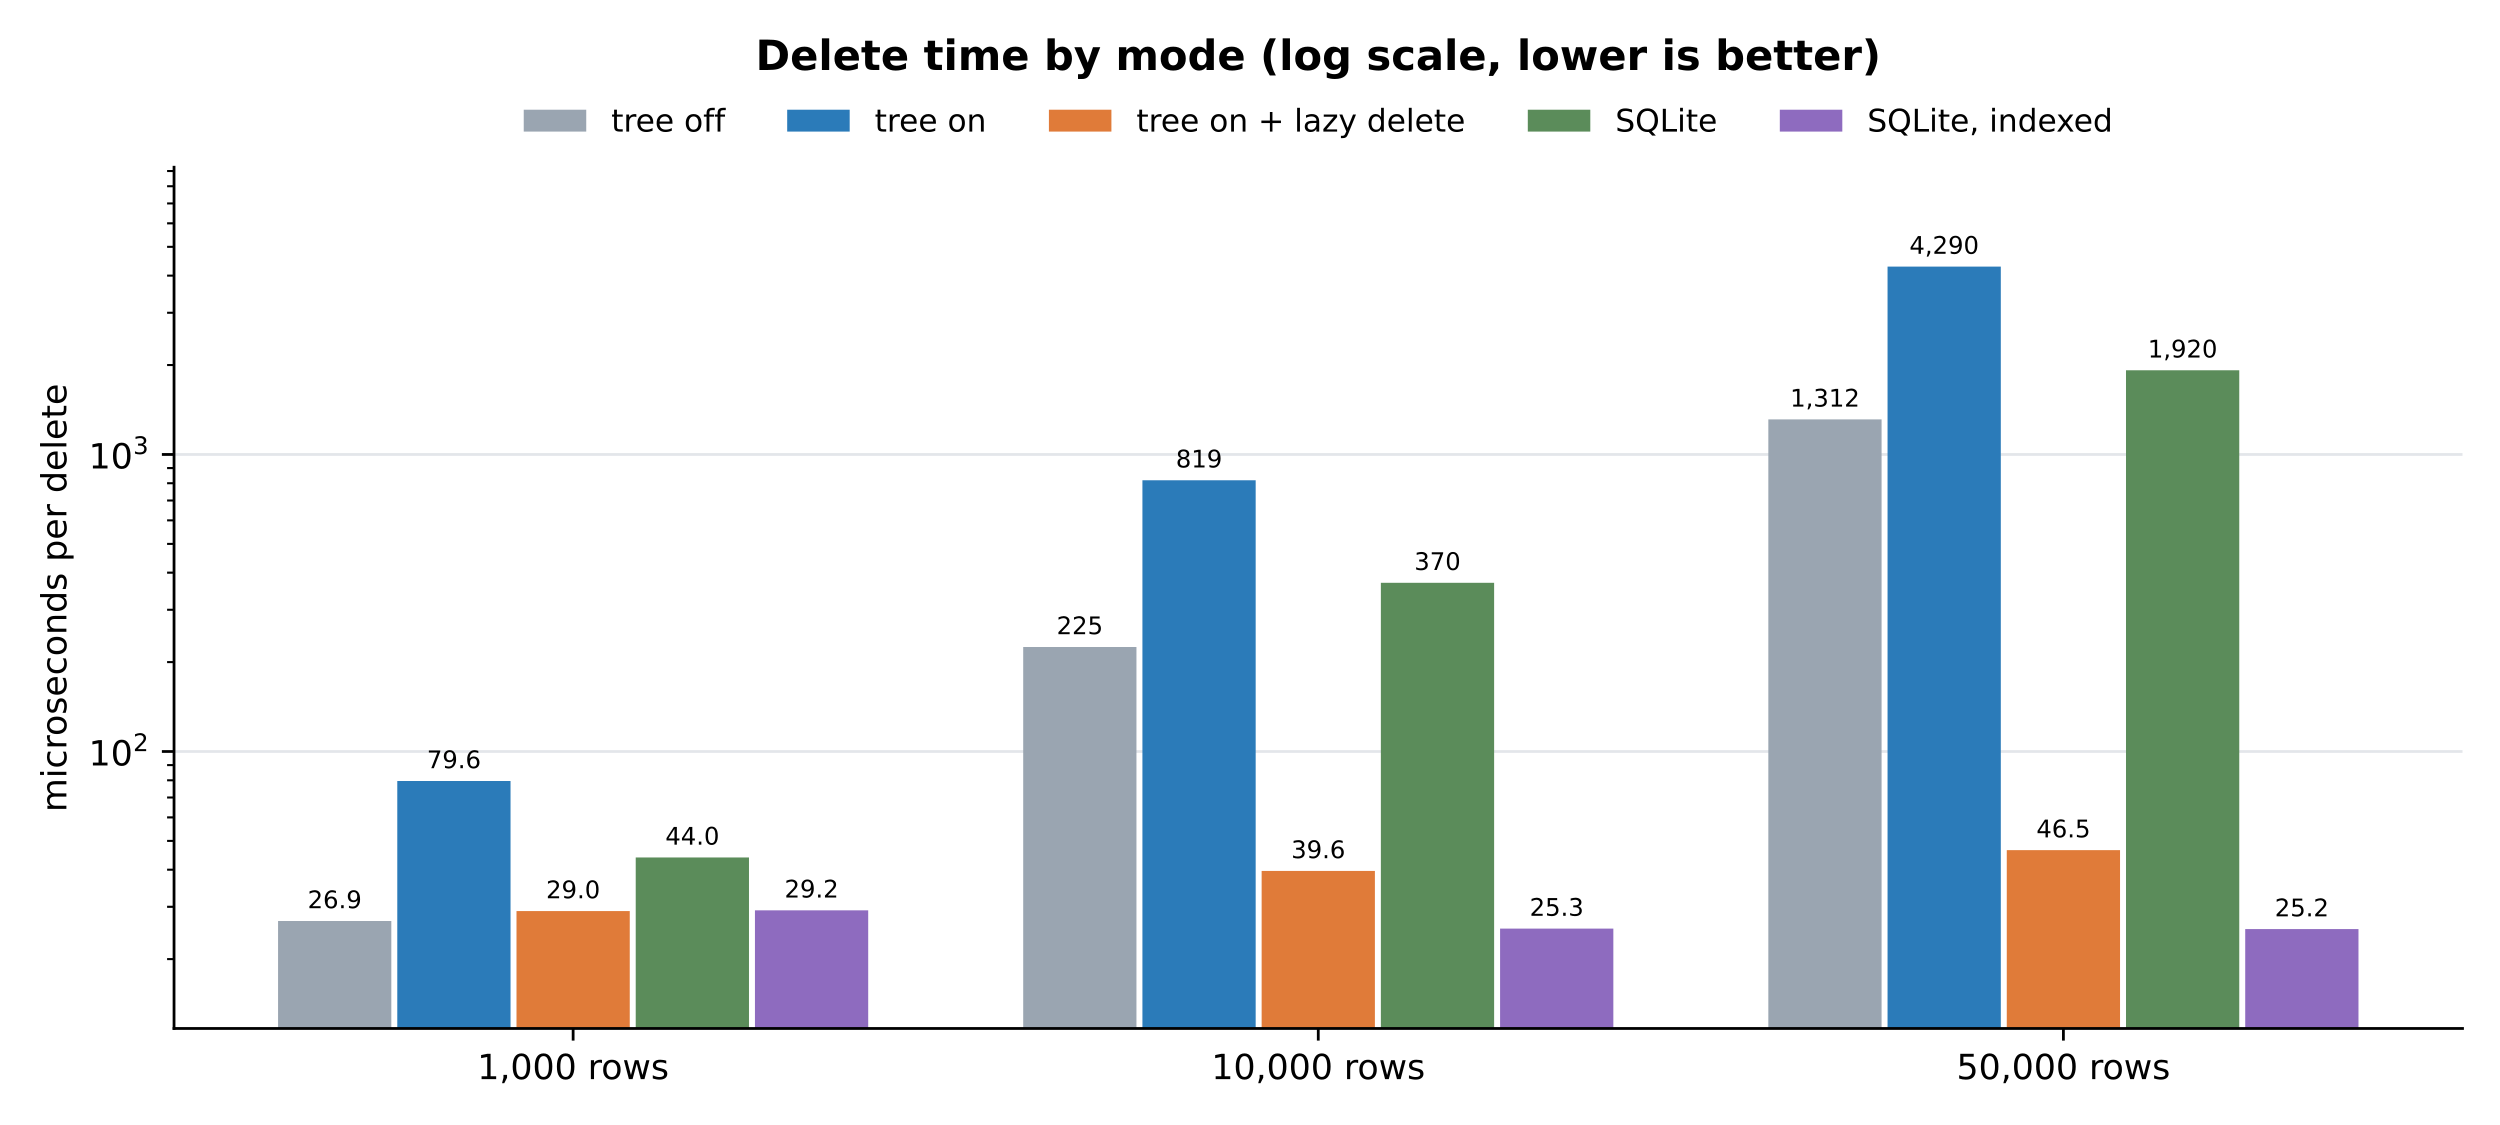
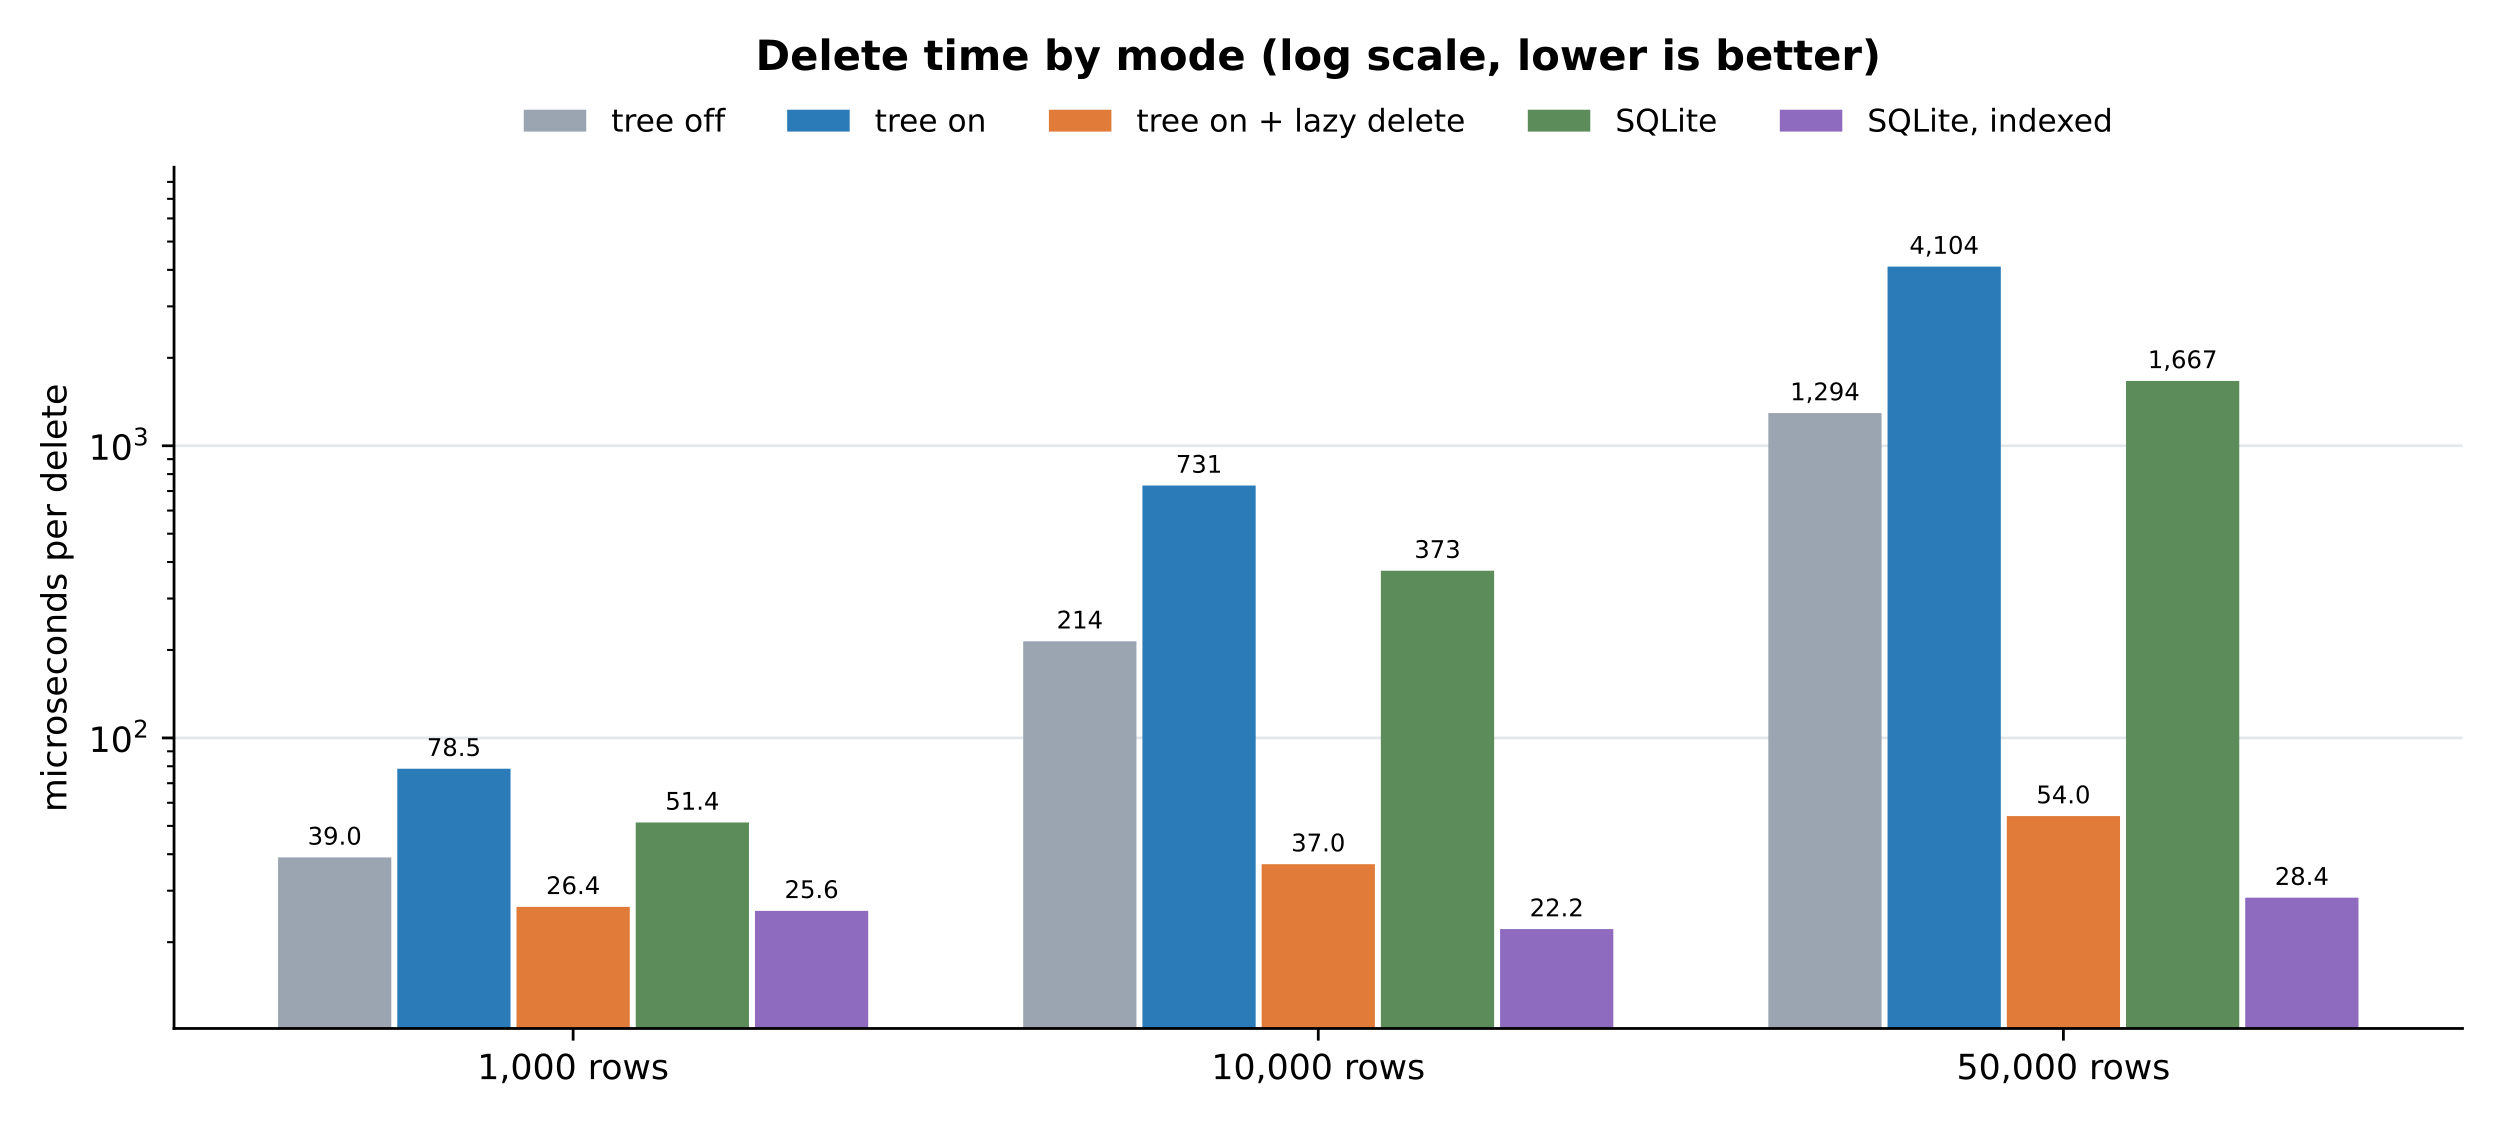
<svg xmlns="http://www.w3.org/2000/svg" xmlns:xlink="http://www.w3.org/1999/xlink" width="720pt" height="324pt" viewBox="0 0 720 324" version="1.1">
  <defs>
    <style type="text/css">*{stroke-linejoin: round; stroke-linecap: butt}</style>
  </defs>
  <g id="figure_1">
    <g id="patch_1">
      <path d="M 0 324 L 720 324 L 720 0 L 0 0 z " style="fill: #ffffff" />
    </g>
    <g id="axes_1">
      <g id="patch_2">
        <path d="M 50.122 296.2 L 709.2 296.2 L 709.2 48.16 L 50.122 48.16 z " style="fill: #ffffff" />
      </g>
      <g id="matplotlib.axis_1">
        <g id="xtick_1">
          <g id="line2d_1">
            <defs>
-               <path id="md66452a70a" d="M 0 0 L 0 3.5 " style="stroke: #000000; stroke-width: 0.8" />
+               <path id="m75be273b24" d="M 0 0 L 0 3.5 " style="stroke: #000000; stroke-width: 0.8" />
            </defs>
            <g>
-               <use xlink:href="#md66452a70a" x="165.062" y="296.2" style="stroke: #000000; stroke-width: 0.8" />
+               <use xlink:href="#m75be273b24" x="165.062" y="296.2" style="stroke: #000000; stroke-width: 0.8" />
            </g>
          </g>
          <g id="text_1">
            <text style="font-size: 10px; font-family: 'DejaVu Sans', 'Bitstream Vera Sans', 'Computer Modern Sans Serif', 'Lucida Grande', 'Verdana', 'Geneva', 'Lucid', 'Arial', 'Helvetica', 'Avant Garde', sans-serif; text-anchor: middle" x="165.062" y="310.798" transform="rotate(-0 165.0618 310.7977)">1,000 rows</text>
          </g>
        </g>
        <g id="xtick_2">
          <g id="line2d_2">
            <g>
-               <use xlink:href="#md66452a70a" x="379.661" y="296.2" style="stroke: #000000; stroke-width: 0.8" />
+               <use xlink:href="#m75be273b24" x="379.661" y="296.2" style="stroke: #000000; stroke-width: 0.8" />
            </g>
          </g>
          <g id="text_2">
            <text style="font-size: 10px; font-family: 'DejaVu Sans', 'Bitstream Vera Sans', 'Computer Modern Sans Serif', 'Lucida Grande', 'Verdana', 'Geneva', 'Lucid', 'Arial', 'Helvetica', 'Avant Garde', sans-serif; text-anchor: middle" x="379.661" y="310.798" transform="rotate(-0 379.6612 310.7977)">10,000 rows</text>
          </g>
        </g>
        <g id="xtick_3">
          <g id="line2d_3">
            <g>
-               <use xlink:href="#md66452a70a" x="594.261" y="296.2" style="stroke: #000000; stroke-width: 0.8" />
+               <use xlink:href="#m75be273b24" x="594.261" y="296.2" style="stroke: #000000; stroke-width: 0.8" />
            </g>
          </g>
          <g id="text_3">
            <text style="font-size: 10px; font-family: 'DejaVu Sans', 'Bitstream Vera Sans', 'Computer Modern Sans Serif', 'Lucida Grande', 'Verdana', 'Geneva', 'Lucid', 'Arial', 'Helvetica', 'Avant Garde', sans-serif; text-anchor: middle" x="594.261" y="310.798" transform="rotate(-0 594.2606 310.7977)">50,000 rows</text>
          </g>
        </g>
      </g>
      <g id="matplotlib.axis_2">
        <g id="ytick_1">
          <g id="line2d_4">
-             <path d="M 50.122 216.431 L 709.2 216.431 " clip-path="url(#pc7f31865c3)" style="fill: none; stroke: #e3e6ea; stroke-width: 0.8; stroke-linecap: square" />
+             <path d="M 50.122 212.525 L 709.2 212.525 " clip-path="url(#p271b34f45f)" style="fill: none; stroke: #e3e6ea; stroke-width: 0.8; stroke-linecap: square" />
          </g>
          <g id="line2d_5">
            <defs>
-               <path id="md9126ea652" d="M 0 0 L -3.5 0 " style="stroke: #000000; stroke-width: 0.8" />
+               <path id="mbcfe0112be" d="M 0 0 L -3.5 0 " style="stroke: #000000; stroke-width: 0.8" />
            </defs>
            <g>
-               <use xlink:href="#md9126ea652" x="50.122" y="216.431" style="stroke: #000000; stroke-width: 0.8" />
+               <use xlink:href="#mbcfe0112be" x="50.122" y="212.525" style="stroke: #000000; stroke-width: 0.8" />
            </g>
          </g>
          <g id="text_4">
-             <g transform="translate(25.52234 221.1306)">
+             <g transform="translate(25.52234 217.2248)">
              <text>
                <tspan x="0" y="-0.675" style="font-size: 10px; font-family: 'DejaVu Sans'">1</tspan>
                <tspan x="6.362" y="-0.675" style="font-size: 10px; font-family: 'DejaVu Sans'">0</tspan>
                <tspan x="12.82" y="-4.805" style="font-size: 7px; font-family: 'DejaVu Sans'">2</tspan>
              </text>
            </g>
          </g>
        </g>
        <g id="ytick_2">
          <g id="line2d_6">
-             <path d="M 50.122 130.887 L 709.2 130.887 " clip-path="url(#pc7f31865c3)" style="fill: none; stroke: #e3e6ea; stroke-width: 0.8; stroke-linecap: square" />
+             <path d="M 50.122 128.381 L 709.2 128.381 " clip-path="url(#p271b34f45f)" style="fill: none; stroke: #e3e6ea; stroke-width: 0.8; stroke-linecap: square" />
          </g>
          <g id="line2d_7">
            <g>
-               <use xlink:href="#md9126ea652" x="50.122" y="130.887" style="stroke: #000000; stroke-width: 0.8" />
+               <use xlink:href="#mbcfe0112be" x="50.122" y="128.381" style="stroke: #000000; stroke-width: 0.8" />
            </g>
          </g>
          <g id="text_5">
-             <g transform="translate(25.52234 135.5868)">
+             <g transform="translate(25.52234 133.0806)">
              <text>
                <tspan x="0" y="-0.675" style="font-size: 10px; font-family: 'DejaVu Sans'">1</tspan>
                <tspan x="6.362" y="-0.675" style="font-size: 10px; font-family: 'DejaVu Sans'">0</tspan>
                <tspan x="12.82" y="-4.805" style="font-size: 7px; font-family: 'DejaVu Sans'">3</tspan>
              </text>
            </g>
          </g>
        </g>
        <g id="ytick_3">
          <g id="line2d_8">
            <defs>
-               <path id="mbc8e005920" d="M 0 0 L -2 0 " style="stroke: #000000; stroke-width: 0.6" />
+               <path id="md779805daf" d="M 0 0 L -2 0 " style="stroke: #000000; stroke-width: 0.6" />
            </defs>
            <g>
-               <use xlink:href="#mbc8e005920" x="50.122" y="276.223" style="stroke: #000000; stroke-width: 0.6" />
+               <use xlink:href="#md779805daf" x="50.122" y="271.339" style="stroke: #000000; stroke-width: 0.6" />
            </g>
          </g>
        </g>
        <g id="ytick_4">
          <g id="line2d_9">
            <g>
-               <use xlink:href="#mbc8e005920" x="50.122" y="261.16" style="stroke: #000000; stroke-width: 0.6" />
+               <use xlink:href="#md779805daf" x="50.122" y="256.522" style="stroke: #000000; stroke-width: 0.6" />
            </g>
          </g>
        </g>
        <g id="ytick_5">
          <g id="line2d_10">
            <g>
-               <use xlink:href="#mbc8e005920" x="50.122" y="250.472" style="stroke: #000000; stroke-width: 0.6" />
+               <use xlink:href="#md779805daf" x="50.122" y="246.009" style="stroke: #000000; stroke-width: 0.6" />
            </g>
          </g>
        </g>
        <g id="ytick_6">
          <g id="line2d_11">
            <g>
-               <use xlink:href="#mbc8e005920" x="50.122" y="242.182" style="stroke: #000000; stroke-width: 0.6" />
+               <use xlink:href="#md779805daf" x="50.122" y="237.855" style="stroke: #000000; stroke-width: 0.6" />
            </g>
          </g>
        </g>
        <g id="ytick_7">
          <g id="line2d_12">
            <g>
-               <use xlink:href="#mbc8e005920" x="50.122" y="235.408" style="stroke: #000000; stroke-width: 0.6" />
+               <use xlink:href="#md779805daf" x="50.122" y="231.192" style="stroke: #000000; stroke-width: 0.6" />
            </g>
          </g>
        </g>
        <g id="ytick_8">
          <g id="line2d_13">
            <g>
-               <use xlink:href="#mbc8e005920" x="50.122" y="229.681" style="stroke: #000000; stroke-width: 0.6" />
+               <use xlink:href="#md779805daf" x="50.122" y="225.559" style="stroke: #000000; stroke-width: 0.6" />
            </g>
          </g>
        </g>
        <g id="ytick_9">
          <g id="line2d_14">
            <g>
-               <use xlink:href="#mbc8e005920" x="50.122" y="224.721" style="stroke: #000000; stroke-width: 0.6" />
+               <use xlink:href="#md779805daf" x="50.122" y="220.679" style="stroke: #000000; stroke-width: 0.6" />
            </g>
          </g>
        </g>
        <g id="ytick_10">
          <g id="line2d_15">
            <g>
-               <use xlink:href="#mbc8e005920" x="50.122" y="220.345" style="stroke: #000000; stroke-width: 0.6" />
+               <use xlink:href="#md779805daf" x="50.122" y="216.375" style="stroke: #000000; stroke-width: 0.6" />
            </g>
          </g>
        </g>
        <g id="ytick_11">
          <g id="line2d_16">
            <g>
-               <use xlink:href="#mbc8e005920" x="50.122" y="190.679" style="stroke: #000000; stroke-width: 0.6" />
+               <use xlink:href="#md779805daf" x="50.122" y="187.195" style="stroke: #000000; stroke-width: 0.6" />
            </g>
          </g>
        </g>
        <g id="ytick_12">
          <g id="line2d_17">
            <g>
-               <use xlink:href="#mbc8e005920" x="50.122" y="175.616" style="stroke: #000000; stroke-width: 0.6" />
+               <use xlink:href="#md779805daf" x="50.122" y="172.378" style="stroke: #000000; stroke-width: 0.6" />
            </g>
          </g>
        </g>
        <g id="ytick_13">
          <g id="line2d_18">
            <g>
-               <use xlink:href="#mbc8e005920" x="50.122" y="164.928" style="stroke: #000000; stroke-width: 0.6" />
+               <use xlink:href="#md779805daf" x="50.122" y="161.865" style="stroke: #000000; stroke-width: 0.6" />
            </g>
          </g>
        </g>
        <g id="ytick_14">
          <g id="line2d_19">
            <g>
-               <use xlink:href="#mbc8e005920" x="50.122" y="156.638" style="stroke: #000000; stroke-width: 0.6" />
+               <use xlink:href="#md779805daf" x="50.122" y="153.711" style="stroke: #000000; stroke-width: 0.6" />
            </g>
          </g>
        </g>
        <g id="ytick_15">
          <g id="line2d_20">
            <g>
-               <use xlink:href="#mbc8e005920" x="50.122" y="149.865" style="stroke: #000000; stroke-width: 0.6" />
+               <use xlink:href="#md779805daf" x="50.122" y="147.048" style="stroke: #000000; stroke-width: 0.6" />
            </g>
          </g>
        </g>
        <g id="ytick_16">
          <g id="line2d_21">
            <g>
-               <use xlink:href="#mbc8e005920" x="50.122" y="144.138" style="stroke: #000000; stroke-width: 0.6" />
+               <use xlink:href="#md779805daf" x="50.122" y="141.415" style="stroke: #000000; stroke-width: 0.6" />
            </g>
          </g>
        </g>
        <g id="ytick_17">
          <g id="line2d_22">
            <g>
-               <use xlink:href="#mbc8e005920" x="50.122" y="139.177" style="stroke: #000000; stroke-width: 0.6" />
+               <use xlink:href="#md779805daf" x="50.122" y="136.535" style="stroke: #000000; stroke-width: 0.6" />
            </g>
          </g>
        </g>
        <g id="ytick_18">
          <g id="line2d_23">
            <g>
-               <use xlink:href="#mbc8e005920" x="50.122" y="134.801" style="stroke: #000000; stroke-width: 0.6" />
+               <use xlink:href="#md779805daf" x="50.122" y="132.231" style="stroke: #000000; stroke-width: 0.6" />
            </g>
          </g>
        </g>
        <g id="ytick_19">
          <g id="line2d_24">
            <g>
-               <use xlink:href="#mbc8e005920" x="50.122" y="105.136" style="stroke: #000000; stroke-width: 0.6" />
+               <use xlink:href="#md779805daf" x="50.122" y="103.051" style="stroke: #000000; stroke-width: 0.6" />
            </g>
          </g>
        </g>
        <g id="ytick_20">
          <g id="line2d_25">
            <g>
-               <use xlink:href="#mbc8e005920" x="50.122" y="90.072" style="stroke: #000000; stroke-width: 0.6" />
+               <use xlink:href="#md779805daf" x="50.122" y="88.234" style="stroke: #000000; stroke-width: 0.6" />
            </g>
          </g>
        </g>
        <g id="ytick_21">
          <g id="line2d_26">
            <g>
-               <use xlink:href="#mbc8e005920" x="50.122" y="79.384" style="stroke: #000000; stroke-width: 0.6" />
+               <use xlink:href="#md779805daf" x="50.122" y="77.721" style="stroke: #000000; stroke-width: 0.6" />
            </g>
          </g>
        </g>
        <g id="ytick_22">
          <g id="line2d_27">
            <g>
-               <use xlink:href="#mbc8e005920" x="50.122" y="71.094" style="stroke: #000000; stroke-width: 0.6" />
+               <use xlink:href="#md779805daf" x="50.122" y="69.566" style="stroke: #000000; stroke-width: 0.6" />
            </g>
          </g>
        </g>
        <g id="ytick_23">
          <g id="line2d_28">
            <g>
-               <use xlink:href="#mbc8e005920" x="50.122" y="64.321" style="stroke: #000000; stroke-width: 0.6" />
+               <use xlink:href="#md779805daf" x="50.122" y="62.904" style="stroke: #000000; stroke-width: 0.6" />
            </g>
          </g>
        </g>
        <g id="ytick_24">
          <g id="line2d_29">
            <g>
-               <use xlink:href="#mbc8e005920" x="50.122" y="58.594" style="stroke: #000000; stroke-width: 0.6" />
+               <use xlink:href="#md779805daf" x="50.122" y="57.27" style="stroke: #000000; stroke-width: 0.6" />
            </g>
          </g>
        </g>
        <g id="ytick_25">
          <g id="line2d_30">
            <g>
-               <use xlink:href="#mbc8e005920" x="50.122" y="53.633" style="stroke: #000000; stroke-width: 0.6" />
-             </g>
-           </g>
-         </g>
-         <g id="ytick_26">
-           <g id="line2d_31">
-             <g>
-               <use xlink:href="#mbc8e005920" x="50.122" y="49.257" style="stroke: #000000; stroke-width: 0.6" />
+               <use xlink:href="#md779805daf" x="50.122" y="52.391" style="stroke: #000000; stroke-width: 0.6" />
            </g>
          </g>
        </g>
        <g id="text_6">
          <text style="font-size: 10px; font-family: 'DejaVu Sans', 'Bitstream Vera Sans', 'Computer Modern Sans Serif', 'Lucida Grande', 'Verdana', 'Geneva', 'Lucid', 'Arial', 'Helvetica', 'Avant Garde', sans-serif; text-anchor: middle" x="19.12" y="172.18" transform="rotate(-90 19.12 172.18)">microseconds per delete</text>
        </g>
      </g>
      <g id="patch_3">
-         <path d="M 80.08 85931.293 L 112.7 85931.293 L 112.7 265.254 L 80.08 265.254 z " clip-path="url(#pc7f31865c3)" style="fill: #9aa5b1" />
+         <path d="M 80.08 84525.022 L 112.7 84525.022 L 112.7 246.94 L 80.08 246.94 z " clip-path="url(#p271b34f45f)" style="fill: #9aa5b1" />
      </g>
      <g id="patch_4">
-         <path d="M 294.68 85931.293 L 327.299 85931.293 L 327.299 186.33 L 294.68 186.33 z " clip-path="url(#pc7f31865c3)" style="fill: #9aa5b1" />
+         <path d="M 294.68 84525.022 L 327.299 84525.022 L 327.299 184.682 L 294.68 184.682 z " clip-path="url(#p271b34f45f)" style="fill: #9aa5b1" />
      </g>
      <g id="patch_5">
-         <path d="M 509.279 85931.293 L 541.898 85931.293 L 541.898 120.787 L 509.279 120.787 z " clip-path="url(#pc7f31865c3)" style="fill: #9aa5b1" />
+         <path d="M 509.279 84525.022 L 541.898 84525.022 L 541.898 118.964 L 509.279 118.964 z " clip-path="url(#p271b34f45f)" style="fill: #9aa5b1" />
      </g>
      <g id="patch_6">
-         <path d="M 114.416 85931.293 L 147.035 85931.293 L 147.035 224.923 L 114.416 224.923 z " clip-path="url(#pc7f31865c3)" style="fill: #2b7bb9" />
+         <path d="M 114.416 84525.022 L 147.035 84525.022 L 147.035 221.392 L 114.416 221.392 z " clip-path="url(#p271b34f45f)" style="fill: #2b7bb9" />
      </g>
      <g id="patch_7">
-         <path d="M 329.016 85931.293 L 361.635 85931.293 L 361.635 138.311 L 329.016 138.311 z " clip-path="url(#pc7f31865c3)" style="fill: #2b7bb9" />
+         <path d="M 329.016 84525.022 L 361.635 84525.022 L 361.635 139.835 L 329.016 139.835 z " clip-path="url(#p271b34f45f)" style="fill: #2b7bb9" />
      </g>
      <g id="patch_8">
-         <path d="M 543.615 85931.293 L 576.234 85931.293 L 576.234 76.78 L 543.615 76.78 z " clip-path="url(#pc7f31865c3)" style="fill: #2b7bb9" />
+         <path d="M 543.615 84525.022 L 576.234 84525.022 L 576.234 76.78 L 543.615 76.78 z " clip-path="url(#p271b34f45f)" style="fill: #2b7bb9" />
      </g>
      <g id="patch_9">
-         <path d="M 148.752 85931.293 L 181.371 85931.293 L 181.371 262.382 L 148.752 262.382 z " clip-path="url(#pc7f31865c3)" style="fill: #e07b39" />
+         <path d="M 148.752 84525.022 L 181.371 84525.022 L 181.371 261.183 L 148.752 261.183 z " clip-path="url(#p271b34f45f)" style="fill: #e07b39" />
      </g>
      <g id="patch_10">
-         <path d="M 363.352 85931.293 L 395.971 85931.293 L 395.971 250.836 L 363.352 250.836 z " clip-path="url(#pc7f31865c3)" style="fill: #e07b39" />
+         <path d="M 363.352 84525.022 L 395.971 84525.022 L 395.971 248.88 L 363.352 248.88 z " clip-path="url(#p271b34f45f)" style="fill: #e07b39" />
      </g>
      <g id="patch_11">
-         <path d="M 577.951 85931.293 L 610.57 85931.293 L 610.57 244.844 L 577.951 244.844 z " clip-path="url(#pc7f31865c3)" style="fill: #e07b39" />
+         <path d="M 577.951 84525.022 L 610.57 84525.022 L 610.57 235.03 L 577.951 235.03 z " clip-path="url(#p271b34f45f)" style="fill: #e07b39" />
      </g>
      <g id="patch_12">
-         <path d="M 183.088 85931.293 L 215.707 85931.293 L 215.707 246.942 L 183.088 246.942 z " clip-path="url(#pc7f31865c3)" style="fill: #5b8c5a" />
+         <path d="M 183.088 84525.022 L 215.707 84525.022 L 215.707 236.875 L 183.088 236.875 z " clip-path="url(#p271b34f45f)" style="fill: #5b8c5a" />
      </g>
      <g id="patch_13">
-         <path d="M 397.688 85931.293 L 430.307 85931.293 L 430.307 167.847 L 397.688 167.847 z " clip-path="url(#pc7f31865c3)" style="fill: #5b8c5a" />
+         <path d="M 397.688 84525.022 L 430.307 84525.022 L 430.307 164.372 L 397.688 164.372 z " clip-path="url(#p271b34f45f)" style="fill: #5b8c5a" />
      </g>
      <g id="patch_14">
-         <path d="M 612.287 85931.293 L 644.906 85931.293 L 644.906 106.645 L 612.287 106.645 z " clip-path="url(#pc7f31865c3)" style="fill: #5b8c5a" />
+         <path d="M 612.287 84525.022 L 644.906 84525.022 L 644.906 109.713 L 612.287 109.713 z " clip-path="url(#p271b34f45f)" style="fill: #5b8c5a" />
      </g>
      <g id="patch_15">
-         <path d="M 217.424 85931.293 L 250.043 85931.293 L 250.043 262.178 L 217.424 262.178 z " clip-path="url(#pc7f31865c3)" style="fill: #8e6bbf" />
+         <path d="M 217.424 84525.022 L 250.043 84525.022 L 250.043 262.321 L 217.424 262.321 z " clip-path="url(#p271b34f45f)" style="fill: #8e6bbf" />
      </g>
      <g id="patch_16">
-         <path d="M 432.023 85931.293 L 464.643 85931.293 L 464.643 267.433 L 432.023 267.433 z " clip-path="url(#pc7f31865c3)" style="fill: #8e6bbf" />
+         <path d="M 432.023 84525.022 L 464.643 84525.022 L 464.643 267.58 L 432.023 267.58 z " clip-path="url(#p271b34f45f)" style="fill: #8e6bbf" />
      </g>
      <g id="patch_17">
-         <path d="M 646.623 85931.293 L 679.242 85931.293 L 679.242 267.58 L 646.623 267.58 z " clip-path="url(#pc7f31865c3)" style="fill: #8e6bbf" />
+         <path d="M 646.623 84525.022 L 679.242 84525.022 L 679.242 258.532 L 646.623 258.532 z " clip-path="url(#p271b34f45f)" style="fill: #8e6bbf" />
      </g>
      <g id="patch_18">
        <path d="M 50.122 296.2 L 50.122 48.16 " style="fill: none; stroke: #000000; stroke-width: 0.8; stroke-linejoin: miter; stroke-linecap: square" />
      </g>
      <g id="patch_19">
        <path d="M 50.122 296.2 L 709.2 296.2 " style="fill: none; stroke: #000000; stroke-width: 0.8; stroke-linejoin: miter; stroke-linecap: square" />
      </g>
      <g id="text_7">
-         <text style="font-size: 7px; font-family: 'DejaVu Sans', 'Bitstream Vera Sans', 'Computer Modern Sans Serif', 'Lucida Grande', 'Verdana', 'Geneva', 'Lucid', 'Arial', 'Helvetica', 'Avant Garde', sans-serif; text-anchor: middle" x="96.39" y="261.572" transform="rotate(-0 96.38997 261.572)">26.9</text>
+         <text style="font-size: 7px; font-family: 'DejaVu Sans', 'Bitstream Vera Sans', 'Computer Modern Sans Serif', 'Lucida Grande', 'Verdana', 'Geneva', 'Lucid', 'Arial', 'Helvetica', 'Avant Garde', sans-serif; text-anchor: middle" x="96.39" y="243.258" transform="rotate(-0 96.38997 243.2579)">39.0</text>
      </g>
      <g id="text_8">
-         <text style="font-size: 7px; font-family: 'DejaVu Sans', 'Bitstream Vera Sans', 'Computer Modern Sans Serif', 'Lucida Grande', 'Verdana', 'Geneva', 'Lucid', 'Arial', 'Helvetica', 'Avant Garde', sans-serif; text-anchor: middle" x="310.989" y="182.648" transform="rotate(-0 310.9894 182.6484)">225</text>
+         <text style="font-size: 7px; font-family: 'DejaVu Sans', 'Bitstream Vera Sans', 'Computer Modern Sans Serif', 'Lucida Grande', 'Verdana', 'Geneva', 'Lucid', 'Arial', 'Helvetica', 'Avant Garde', sans-serif; text-anchor: middle" x="310.989" y="181" transform="rotate(-0 310.9894 180.9999)">214</text>
      </g>
      <g id="text_9">
-         <text style="font-size: 7px; font-family: 'DejaVu Sans', 'Bitstream Vera Sans', 'Computer Modern Sans Serif', 'Lucida Grande', 'Verdana', 'Geneva', 'Lucid', 'Arial', 'Helvetica', 'Avant Garde', sans-serif; text-anchor: middle" x="525.589" y="117.105" transform="rotate(-0 525.5888 117.1051)">1,312</text>
+         <text style="font-size: 7px; font-family: 'DejaVu Sans', 'Bitstream Vera Sans', 'Computer Modern Sans Serif', 'Lucida Grande', 'Verdana', 'Geneva', 'Lucid', 'Arial', 'Helvetica', 'Avant Garde', sans-serif; text-anchor: middle" x="525.589" y="115.283" transform="rotate(-0 525.5888 115.2827)">1,294</text>
      </g>
      <g id="text_10">
-         <text style="font-size: 7px; font-family: 'DejaVu Sans', 'Bitstream Vera Sans', 'Computer Modern Sans Serif', 'Lucida Grande', 'Verdana', 'Geneva', 'Lucid', 'Arial', 'Helvetica', 'Avant Garde', sans-serif; text-anchor: middle" x="130.726" y="221.241" transform="rotate(-0 130.7259 221.2411)">79.6</text>
+         <text style="font-size: 7px; font-family: 'DejaVu Sans', 'Bitstream Vera Sans', 'Computer Modern Sans Serif', 'Lucida Grande', 'Verdana', 'Geneva', 'Lucid', 'Arial', 'Helvetica', 'Avant Garde', sans-serif; text-anchor: middle" x="130.726" y="217.711" transform="rotate(-0 130.7259 217.7106)">78.5</text>
      </g>
      <g id="text_11">
-         <text style="font-size: 7px; font-family: 'DejaVu Sans', 'Bitstream Vera Sans', 'Computer Modern Sans Serif', 'Lucida Grande', 'Verdana', 'Geneva', 'Lucid', 'Arial', 'Helvetica', 'Avant Garde', sans-serif; text-anchor: middle" x="345.325" y="134.629" transform="rotate(-0 345.3253 134.6292)">819</text>
+         <text style="font-size: 7px; font-family: 'DejaVu Sans', 'Bitstream Vera Sans', 'Computer Modern Sans Serif', 'Lucida Grande', 'Verdana', 'Geneva', 'Lucid', 'Arial', 'Helvetica', 'Avant Garde', sans-serif; text-anchor: middle" x="345.325" y="136.153" transform="rotate(-0 345.3253 136.153)">731</text>
      </g>
      <g id="text_12">
-         <text style="font-size: 7px; font-family: 'DejaVu Sans', 'Bitstream Vera Sans', 'Computer Modern Sans Serif', 'Lucida Grande', 'Verdana', 'Geneva', 'Lucid', 'Arial', 'Helvetica', 'Avant Garde', sans-serif; text-anchor: middle" x="559.925" y="73.098" transform="rotate(-0 559.9247 73.09836)">4,290</text>
+         <text style="font-size: 7px; font-family: 'DejaVu Sans', 'Bitstream Vera Sans', 'Computer Modern Sans Serif', 'Lucida Grande', 'Verdana', 'Geneva', 'Lucid', 'Arial', 'Helvetica', 'Avant Garde', sans-serif; text-anchor: middle" x="559.925" y="73.098" transform="rotate(-0 559.9247 73.09836)">4,104</text>
      </g>
      <g id="text_13">
-         <text style="font-size: 7px; font-family: 'DejaVu Sans', 'Bitstream Vera Sans', 'Computer Modern Sans Serif', 'Lucida Grande', 'Verdana', 'Geneva', 'Lucid', 'Arial', 'Helvetica', 'Avant Garde', sans-serif; text-anchor: middle" x="165.062" y="258.7" transform="rotate(-0 165.0618 258.7001)">29.0</text>
+         <text style="font-size: 7px; font-family: 'DejaVu Sans', 'Bitstream Vera Sans', 'Computer Modern Sans Serif', 'Lucida Grande', 'Verdana', 'Geneva', 'Lucid', 'Arial', 'Helvetica', 'Avant Garde', sans-serif; text-anchor: middle" x="165.062" y="257.501" transform="rotate(-0 165.0618 257.5011)">26.4</text>
      </g>
      <g id="text_14">
-         <text style="font-size: 7px; font-family: 'DejaVu Sans', 'Bitstream Vera Sans', 'Computer Modern Sans Serif', 'Lucida Grande', 'Verdana', 'Geneva', 'Lucid', 'Arial', 'Helvetica', 'Avant Garde', sans-serif; text-anchor: middle" x="379.661" y="247.155" transform="rotate(-0 379.6612 247.1547)">39.6</text>
+         <text style="font-size: 7px; font-family: 'DejaVu Sans', 'Bitstream Vera Sans', 'Computer Modern Sans Serif', 'Lucida Grande', 'Verdana', 'Geneva', 'Lucid', 'Arial', 'Helvetica', 'Avant Garde', sans-serif; text-anchor: middle" x="379.661" y="245.198" transform="rotate(-0 379.6612 245.1979)">37.0</text>
      </g>
      <g id="text_15">
-         <text style="font-size: 7px; font-family: 'DejaVu Sans', 'Bitstream Vera Sans', 'Computer Modern Sans Serif', 'Lucida Grande', 'Verdana', 'Geneva', 'Lucid', 'Arial', 'Helvetica', 'Avant Garde', sans-serif; text-anchor: middle" x="594.261" y="241.162" transform="rotate(-0 594.2606 241.1624)">46.5</text>
+         <text style="font-size: 7px; font-family: 'DejaVu Sans', 'Bitstream Vera Sans', 'Computer Modern Sans Serif', 'Lucida Grande', 'Verdana', 'Geneva', 'Lucid', 'Arial', 'Helvetica', 'Avant Garde', sans-serif; text-anchor: middle" x="594.261" y="231.348" transform="rotate(-0 594.2606 231.3484)">54.0</text>
      </g>
      <g id="text_16">
-         <text style="font-size: 7px; font-family: 'DejaVu Sans', 'Bitstream Vera Sans', 'Computer Modern Sans Serif', 'Lucida Grande', 'Verdana', 'Geneva', 'Lucid', 'Arial', 'Helvetica', 'Avant Garde', sans-serif; text-anchor: middle" x="199.398" y="243.26" transform="rotate(-0 199.3977 243.2604)">44.0</text>
+         <text style="font-size: 7px; font-family: 'DejaVu Sans', 'Bitstream Vera Sans', 'Computer Modern Sans Serif', 'Lucida Grande', 'Verdana', 'Geneva', 'Lucid', 'Arial', 'Helvetica', 'Avant Garde', sans-serif; text-anchor: middle" x="199.398" y="233.193" transform="rotate(-0 199.3977 233.1932)">51.4</text>
      </g>
      <g id="text_17">
-         <text style="font-size: 7px; font-family: 'DejaVu Sans', 'Bitstream Vera Sans', 'Computer Modern Sans Serif', 'Lucida Grande', 'Verdana', 'Geneva', 'Lucid', 'Arial', 'Helvetica', 'Avant Garde', sans-serif; text-anchor: middle" x="413.997" y="164.165" transform="rotate(-0 413.9971 164.1655)">370</text>
+         <text style="font-size: 7px; font-family: 'DejaVu Sans', 'Bitstream Vera Sans', 'Computer Modern Sans Serif', 'Lucida Grande', 'Verdana', 'Geneva', 'Lucid', 'Arial', 'Helvetica', 'Avant Garde', sans-serif; text-anchor: middle" x="413.997" y="160.691" transform="rotate(-0 413.9971 160.6908)">373</text>
      </g>
      <g id="text_18">
-         <text style="font-size: 7px; font-family: 'DejaVu Sans', 'Bitstream Vera Sans', 'Computer Modern Sans Serif', 'Lucida Grande', 'Verdana', 'Geneva', 'Lucid', 'Arial', 'Helvetica', 'Avant Garde', sans-serif; text-anchor: middle" x="628.596" y="102.963" transform="rotate(-0 628.5965 102.9629)">1,920</text>
+         <text style="font-size: 7px; font-family: 'DejaVu Sans', 'Bitstream Vera Sans', 'Computer Modern Sans Serif', 'Lucida Grande', 'Verdana', 'Geneva', 'Lucid', 'Arial', 'Helvetica', 'Avant Garde', sans-serif; text-anchor: middle" x="628.596" y="106.031" transform="rotate(-0 628.5965 106.0314)">1,667</text>
      </g>
      <g id="text_19">
-         <text style="font-size: 7px; font-family: 'DejaVu Sans', 'Bitstream Vera Sans', 'Computer Modern Sans Serif', 'Lucida Grande', 'Verdana', 'Geneva', 'Lucid', 'Arial', 'Helvetica', 'Avant Garde', sans-serif; text-anchor: middle" x="233.734" y="258.496" transform="rotate(-0 233.7336 258.4963)">29.2</text>
+         <text style="font-size: 7px; font-family: 'DejaVu Sans', 'Bitstream Vera Sans', 'Computer Modern Sans Serif', 'Lucida Grande', 'Verdana', 'Geneva', 'Lucid', 'Arial', 'Helvetica', 'Avant Garde', sans-serif; text-anchor: middle" x="233.734" y="258.639" transform="rotate(-0 233.7336 258.6394)">25.6</text>
      </g>
      <g id="text_20">
-         <text style="font-size: 7px; font-family: 'DejaVu Sans', 'Bitstream Vera Sans', 'Computer Modern Sans Serif', 'Lucida Grande', 'Verdana', 'Geneva', 'Lucid', 'Arial', 'Helvetica', 'Avant Garde', sans-serif; text-anchor: middle" x="448.333" y="263.751" transform="rotate(-0 448.333 263.7514)">25.3</text>
+         <text style="font-size: 7px; font-family: 'DejaVu Sans', 'Bitstream Vera Sans', 'Computer Modern Sans Serif', 'Lucida Grande', 'Verdana', 'Geneva', 'Lucid', 'Arial', 'Helvetica', 'Avant Garde', sans-serif; text-anchor: middle" x="448.333" y="263.898" transform="rotate(-0 448.333 263.8984)">22.2</text>
      </g>
      <g id="text_21">
-         <text style="font-size: 7px; font-family: 'DejaVu Sans', 'Bitstream Vera Sans', 'Computer Modern Sans Serif', 'Lucida Grande', 'Verdana', 'Geneva', 'Lucid', 'Arial', 'Helvetica', 'Avant Garde', sans-serif; text-anchor: middle" x="662.932" y="263.898" transform="rotate(-0 662.9324 263.8984)">25.2</text>
+         <text style="font-size: 7px; font-family: 'DejaVu Sans', 'Bitstream Vera Sans', 'Computer Modern Sans Serif', 'Lucida Grande', 'Verdana', 'Geneva', 'Lucid', 'Arial', 'Helvetica', 'Avant Garde', sans-serif; text-anchor: middle" x="662.932" y="254.85" transform="rotate(-0 662.9324 254.85)">28.4</text>
      </g>
      <g id="text_22">
        <text style="font-weight: 700; font-size: 12px; font-family: 'DejaVu Sans', 'Bitstream Vera Sans', 'Computer Modern Sans Serif', 'Lucida Grande', 'Verdana', 'Geneva', 'Lucid', 'Arial', 'Helvetica', 'Avant Garde', sans-serif; text-anchor: middle" x="379.661" y="20.16" transform="rotate(-0 379.6612 20.16)">Delete time by mode (log scale, lower is better)</text>
      </g>
      <g id="legend_1">
        <g id="patch_20">
          <path d="M 150.837 37.898 L 168.837 37.898 L 168.837 31.598 L 150.837 31.598 z " style="fill: #9aa5b1" />
        </g>
        <g id="text_23">
          <text style="font-size: 9px; font-family: 'DejaVu Sans', 'Bitstream Vera Sans', 'Computer Modern Sans Serif', 'Lucida Grande', 'Verdana', 'Geneva', 'Lucid', 'Arial', 'Helvetica', 'Avant Garde', sans-serif; text-anchor: start" x="176.037" y="37.898" transform="rotate(-0 176.0369 37.89789)">tree off</text>
        </g>
        <g id="patch_21">
          <path d="M 226.71 37.898 L 244.71 37.898 L 244.71 31.598 L 226.71 31.598 z " style="fill: #2b7bb9" />
        </g>
        <g id="text_24">
          <text style="font-size: 9px; font-family: 'DejaVu Sans', 'Bitstream Vera Sans', 'Computer Modern Sans Serif', 'Lucida Grande', 'Verdana', 'Geneva', 'Lucid', 'Arial', 'Helvetica', 'Avant Garde', sans-serif; text-anchor: start" x="251.91" y="37.898" transform="rotate(-0 251.9097 37.89789)">tree on</text>
        </g>
        <g id="patch_22">
          <path d="M 302.086 37.898 L 320.086 37.898 L 320.086 31.598 L 302.086 31.598 z " style="fill: #e07b39" />
        </g>
        <g id="text_25">
          <text style="font-size: 9px; font-family: 'DejaVu Sans', 'Bitstream Vera Sans', 'Computer Modern Sans Serif', 'Lucida Grande', 'Verdana', 'Geneva', 'Lucid', 'Arial', 'Helvetica', 'Avant Garde', sans-serif; text-anchor: start" x="327.286" y="37.898" transform="rotate(-0 327.2861 37.89789)">tree on + lazy delete</text>
        </g>
        <g id="patch_23">
          <path d="M 440.007 37.898 L 458.007 37.898 L 458.007 31.598 L 440.007 31.598 z " style="fill: #5b8c5a" />
        </g>
        <g id="text_26">
          <text style="font-size: 9px; font-family: 'DejaVu Sans', 'Bitstream Vera Sans', 'Computer Modern Sans Serif', 'Lucida Grande', 'Verdana', 'Geneva', 'Lucid', 'Arial', 'Helvetica', 'Avant Garde', sans-serif; text-anchor: start" x="465.207" y="37.898" transform="rotate(-0 465.2069 37.89789)">SQLite</text>
        </g>
        <g id="patch_24">
          <path d="M 512.586 37.898 L 530.586 37.898 L 530.586 31.598 L 512.586 31.598 z " style="fill: #8e6bbf" />
        </g>
        <g id="text_27">
          <text style="font-size: 9px; font-family: 'DejaVu Sans', 'Bitstream Vera Sans', 'Computer Modern Sans Serif', 'Lucida Grande', 'Verdana', 'Geneva', 'Lucid', 'Arial', 'Helvetica', 'Avant Garde', sans-serif; text-anchor: start" x="537.786" y="37.898" transform="rotate(-0 537.7862 37.89789)">SQLite, indexed</text>
        </g>
      </g>
    </g>
  </g>
  <defs>
-     <clipPath id="pc7f31865c3">
+     <clipPath id="p271b34f45f">
      <rect x="50.122" y="48.16" width="659.078" height="248.04" />
    </clipPath>
  </defs>
</svg>
